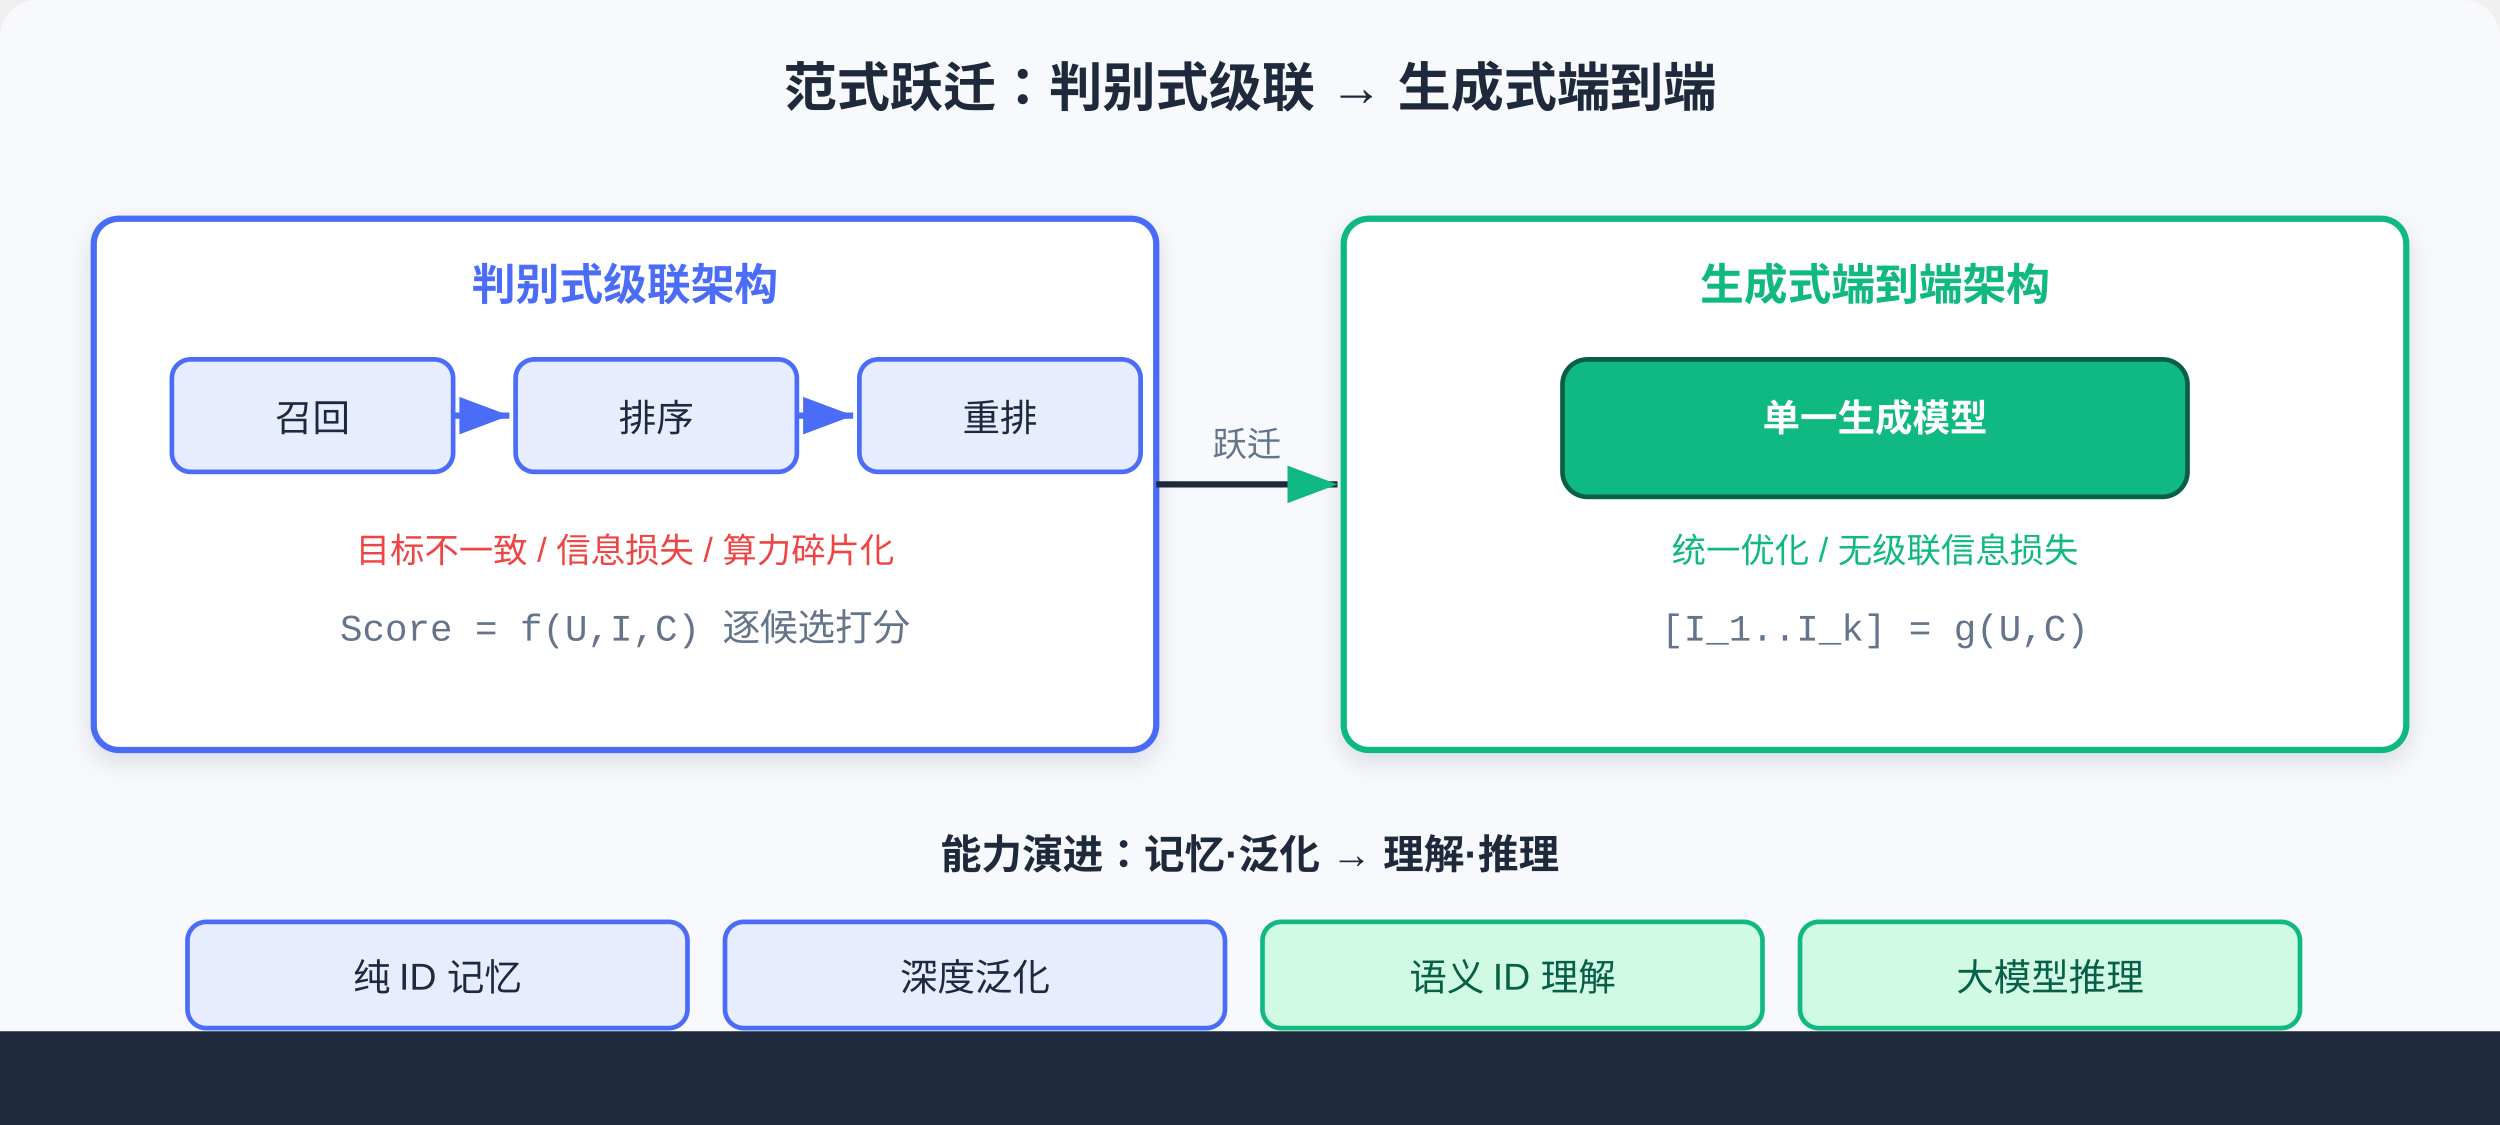
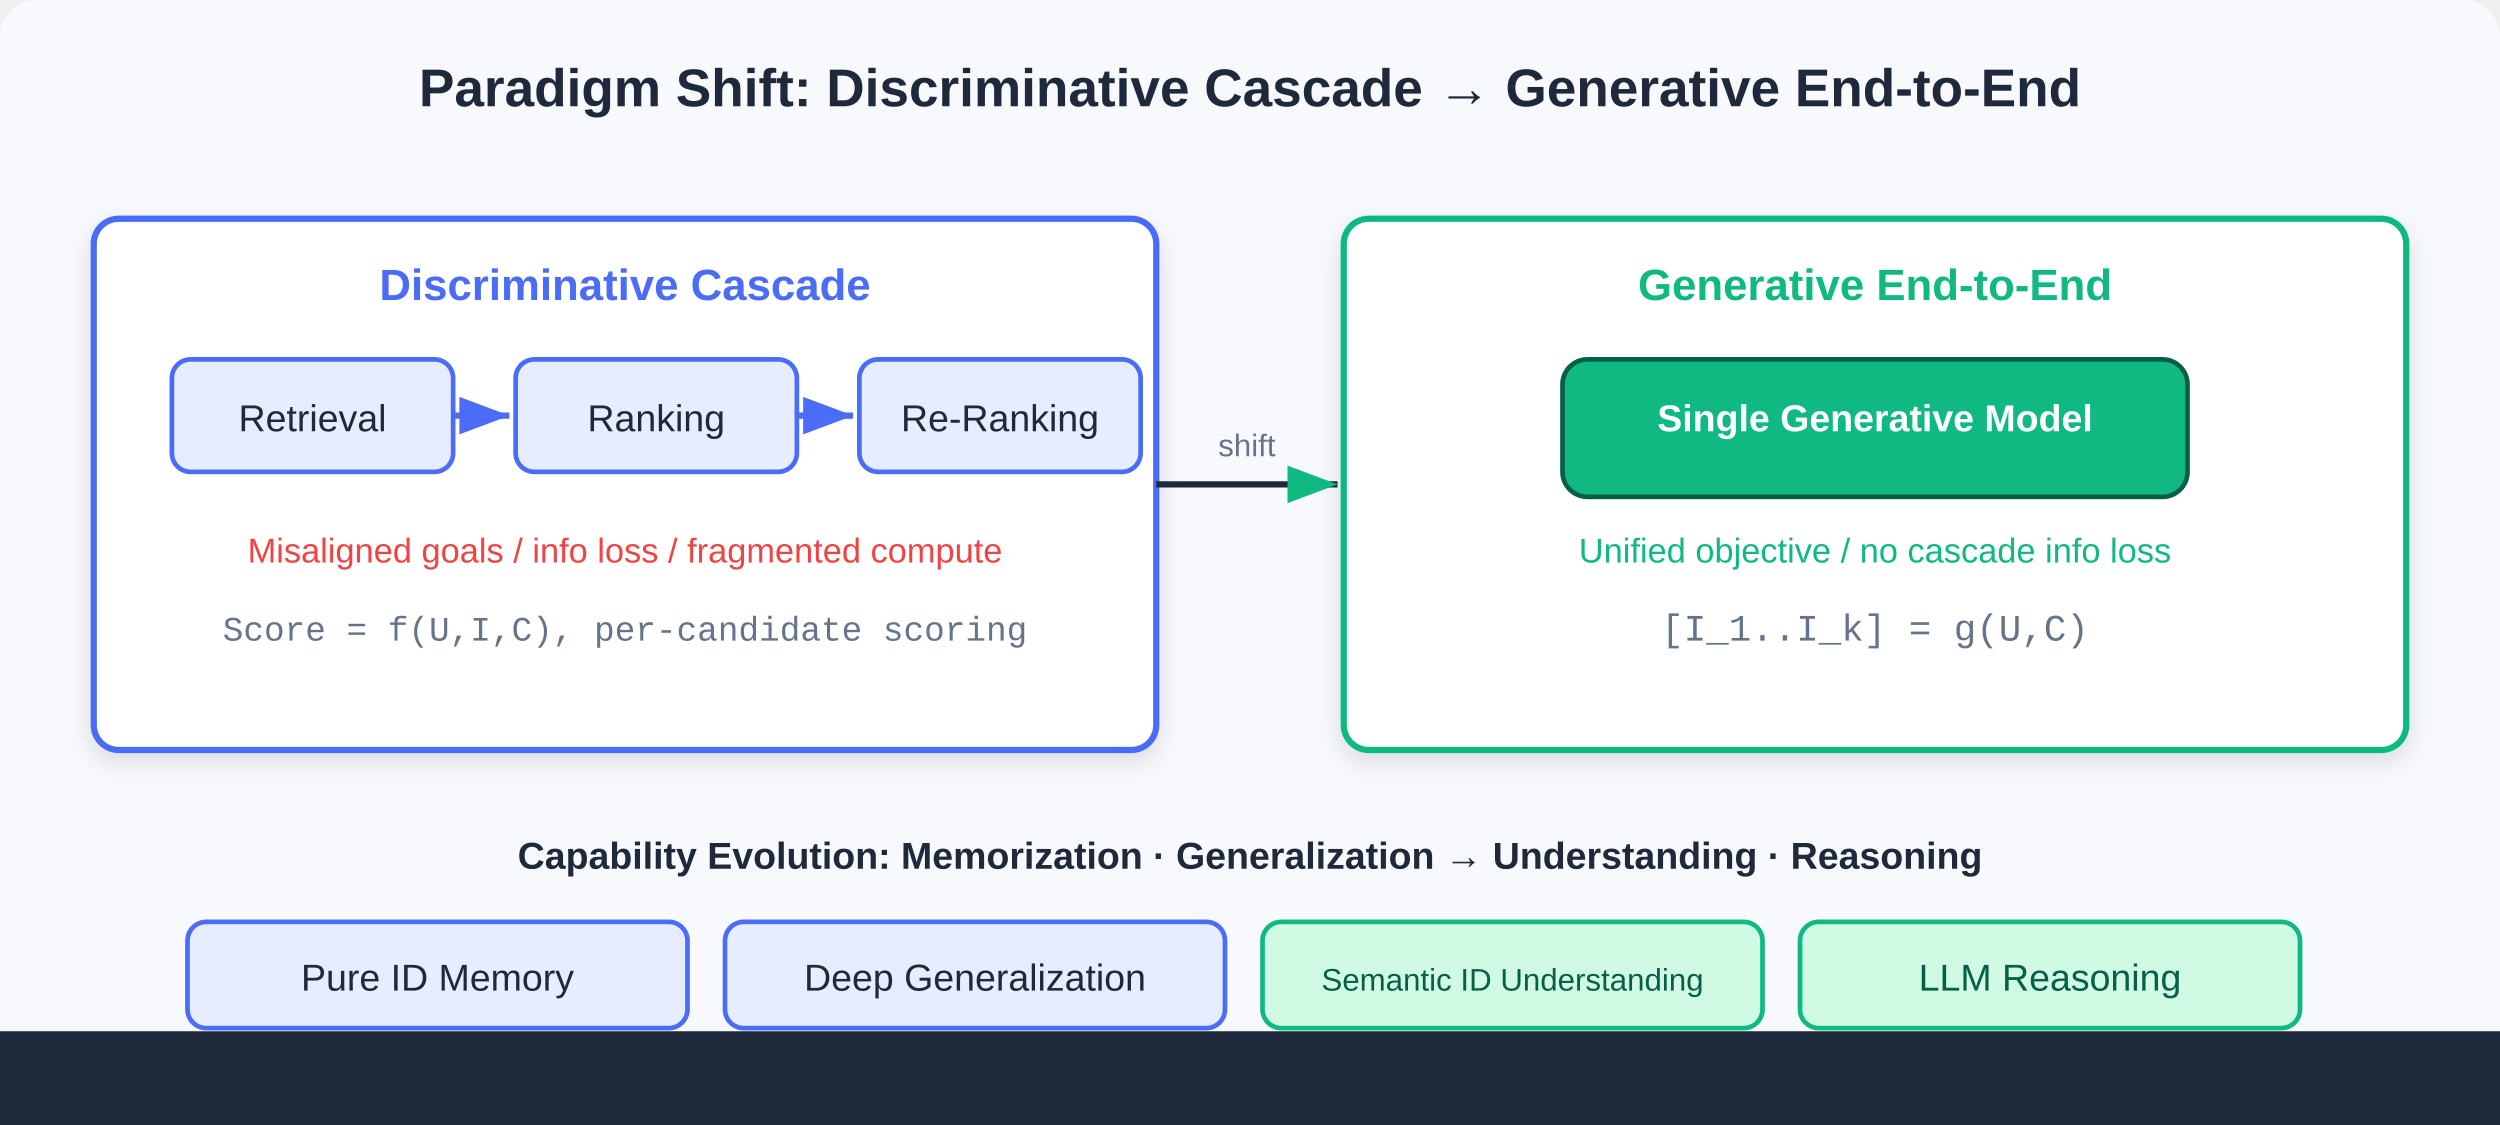
<svg xmlns="http://www.w3.org/2000/svg" width="800" height="360" viewBox="0 0 800 360">
  <defs>
    <marker id="arrGD" markerWidth="10" markerHeight="10" refX="8" refY="3" orient="auto" markerUnits="strokeWidth">
      <path d="M0,0 L8,3 L0,6 Z" fill="#4A6CF7" />
    </marker>
    <marker id="arrGG" markerWidth="10" markerHeight="10" refX="8" refY="3" orient="auto" markerUnits="strokeWidth">
      <path d="M0,0 L8,3 L0,6 Z" fill="#10b981" />
    </marker>
    <filter id="shGD" x="-10%" y="-10%" width="120%" height="130%">
      <feDropShadow dx="0" dy="3" stdDeviation="4" flood-color="#1e293b" flood-opacity="0.12" />
    </filter>
  </defs>
  <rect x="0" y="0" width="800" height="360" fill="#f8f9fc" rx="12" />
-   <text x="400" y="34" text-anchor="middle" font-family="Arial" font-size="17" font-weight="bold" fill="#1e293b">范式跃迁：判别式级联 → 生成式端到端</text>
+   <text x="400" y="34" text-anchor="middle" font-family="Arial" font-size="17" font-weight="bold" fill="#1e293b">Paradigm Shift: Discriminative Cascade → Generative End-to-End</text>
  <rect x="30" y="70" width="340" height="170" rx="8" fill="#ffffff" stroke="#4A6CF7" stroke-width="2" filter="url(#shGD)" />
-   <text x="200" y="96" text-anchor="middle" font-family="Arial" font-size="14" font-weight="bold" fill="#4A6CF7">判别式级联架构</text>
+   <text x="200" y="96" text-anchor="middle" font-family="Arial" font-size="14" font-weight="bold" fill="#4A6CF7">Discriminative Cascade</text>
  <rect x="55" y="115" width="90" height="36" rx="6" fill="#e8ecff" stroke="#4A6CF7" stroke-width="1.5" />
-   <text x="100" y="138" text-anchor="middle" font-family="Arial" font-size="12" fill="#1e293b">召回</text>
+   <text x="100" y="138" text-anchor="middle" font-family="Arial" font-size="12" fill="#1e293b">Retrieval</text>
  <rect x="165" y="115" width="90" height="36" rx="6" fill="#e8ecff" stroke="#4A6CF7" stroke-width="1.5" />
-   <text x="210" y="138" text-anchor="middle" font-family="Arial" font-size="12" fill="#1e293b">排序</text>
+   <text x="210" y="138" text-anchor="middle" font-family="Arial" font-size="12" fill="#1e293b">Ranking</text>
  <rect x="275" y="115" width="90" height="36" rx="6" fill="#e8ecff" stroke="#4A6CF7" stroke-width="1.5" />
-   <text x="320" y="138" text-anchor="middle" font-family="Arial" font-size="12" fill="#1e293b">重排</text>
+   <text x="320" y="138" text-anchor="middle" font-family="Arial" font-size="12" fill="#1e293b">Re-Ranking</text>
  <line x1="145" y1="133" x2="163" y2="133" stroke="#4A6CF7" stroke-width="2" marker-end="url(#arrGD)" />
  <line x1="255" y1="133" x2="273" y2="133" stroke="#4A6CF7" stroke-width="2" marker-end="url(#arrGD)" />
-   <text x="200" y="180" text-anchor="middle" font-family="Arial" font-size="11" fill="#ef4444">目标不一致 / 信息损失 / 算力碎片化</text>
-   <text x="200" y="205" text-anchor="middle" font-family="Courier New" font-size="12" fill="#64748b">Score = f(U,I,C) 逐候选打分</text>
+   <text x="200" y="180" text-anchor="middle" font-family="Arial" font-size="11" fill="#ef4444">Misaligned goals / info loss / fragmented compute</text>
+   <text x="200" y="205" text-anchor="middle" font-family="Courier New" font-size="11" fill="#64748b">Score = f(U,I,C), per-candidate scoring</text>
  <rect x="430" y="70" width="340" height="170" rx="8" fill="#ffffff" stroke="#10b981" stroke-width="2" filter="url(#shGD)" />
-   <text x="600" y="96" text-anchor="middle" font-family="Arial" font-size="14" font-weight="bold" fill="#10b981">生成式端到端架构</text>
+   <text x="600" y="96" text-anchor="middle" font-family="Arial" font-size="14" font-weight="bold" fill="#10b981">Generative End-to-End</text>
  <rect x="500" y="115" width="200" height="44" rx="8" fill="#10b981" stroke="#065f46" stroke-width="1.5" />
-   <text x="600" y="138" text-anchor="middle" font-family="Arial" font-size="12" font-weight="bold" fill="#ffffff">单一生成模型</text>
-   <text x="600" y="180" text-anchor="middle" font-family="Arial" font-size="11" fill="#10b981">统一优化 / 无级联信息损失</text>
+   <text x="600" y="138" text-anchor="middle" font-family="Arial" font-size="12" font-weight="bold" fill="#ffffff">Single Generative Model</text>
+   <text x="600" y="180" text-anchor="middle" font-family="Arial" font-size="11" fill="#10b981">Unified objective / no cascade info loss</text>
  <text x="600" y="205" text-anchor="middle" font-family="Courier New" font-size="12" fill="#64748b">[I_1..I_k] = g(U,C)</text>
  <line x1="370" y1="155" x2="428" y2="155" stroke="#1e293b" stroke-width="2" marker-end="url(#arrGG)" />
-   <text x="399" y="146" text-anchor="middle" font-family="Arial" font-size="11" fill="#64748b">跃迁</text>
-   <text x="400" y="278" text-anchor="middle" font-family="Arial" font-size="13" font-weight="bold" fill="#1e293b">能力演进：记忆·泛化 → 理解·推理</text>
+   <text x="399" y="146" text-anchor="middle" font-family="Arial" font-size="10" fill="#64748b">shift</text>
+   <text x="400" y="278" text-anchor="middle" font-family="Arial" font-size="12" font-weight="bold" fill="#1e293b">Capability Evolution: Memorization · Generalization → Understanding · Reasoning</text>
  <rect x="60" y="295" width="160" height="34" rx="6" fill="#e8ecff" stroke="#4A6CF7" stroke-width="1.5" />
-   <text x="140" y="317" text-anchor="middle" font-family="Arial" font-size="12" fill="#1e293b">纯 ID 记忆</text>
+   <text x="140" y="317" text-anchor="middle" font-family="Arial" font-size="12" fill="#1e293b">Pure ID Memory</text>
  <rect x="232" y="295" width="160" height="34" rx="6" fill="#e8ecff" stroke="#4A6CF7" stroke-width="1.5" />
-   <text x="312" y="317" text-anchor="middle" font-family="Arial" font-size="12" fill="#1e293b">深度泛化</text>
+   <text x="312" y="317" text-anchor="middle" font-family="Arial" font-size="12" fill="#1e293b">Deep Generalization</text>
  <rect x="404" y="295" width="160" height="34" rx="6" fill="#d1fae5" stroke="#10b981" stroke-width="1.5" />
-   <text x="484" y="317" text-anchor="middle" font-family="Arial" font-size="12" fill="#065f46">语义 ID 理解</text>
+   <text x="484" y="317" text-anchor="middle" font-family="Arial" font-size="10" fill="#065f46">Semantic ID Understanding</text>
  <rect x="576" y="295" width="160" height="34" rx="6" fill="#d1fae5" stroke="#10b981" stroke-width="1.5" />
-   <text x="656" y="317" text-anchor="middle" font-family="Arial" font-size="12" fill="#065f46">大模型推理</text>
+   <text x="656" y="317" text-anchor="middle" font-family="Arial" font-size="12" fill="#065f46">LLM Reasoning</text>
  <rect x="0" y="330" width="800" height="30" fill="#1e293b" rx="0 0 12 12" />
</svg>
